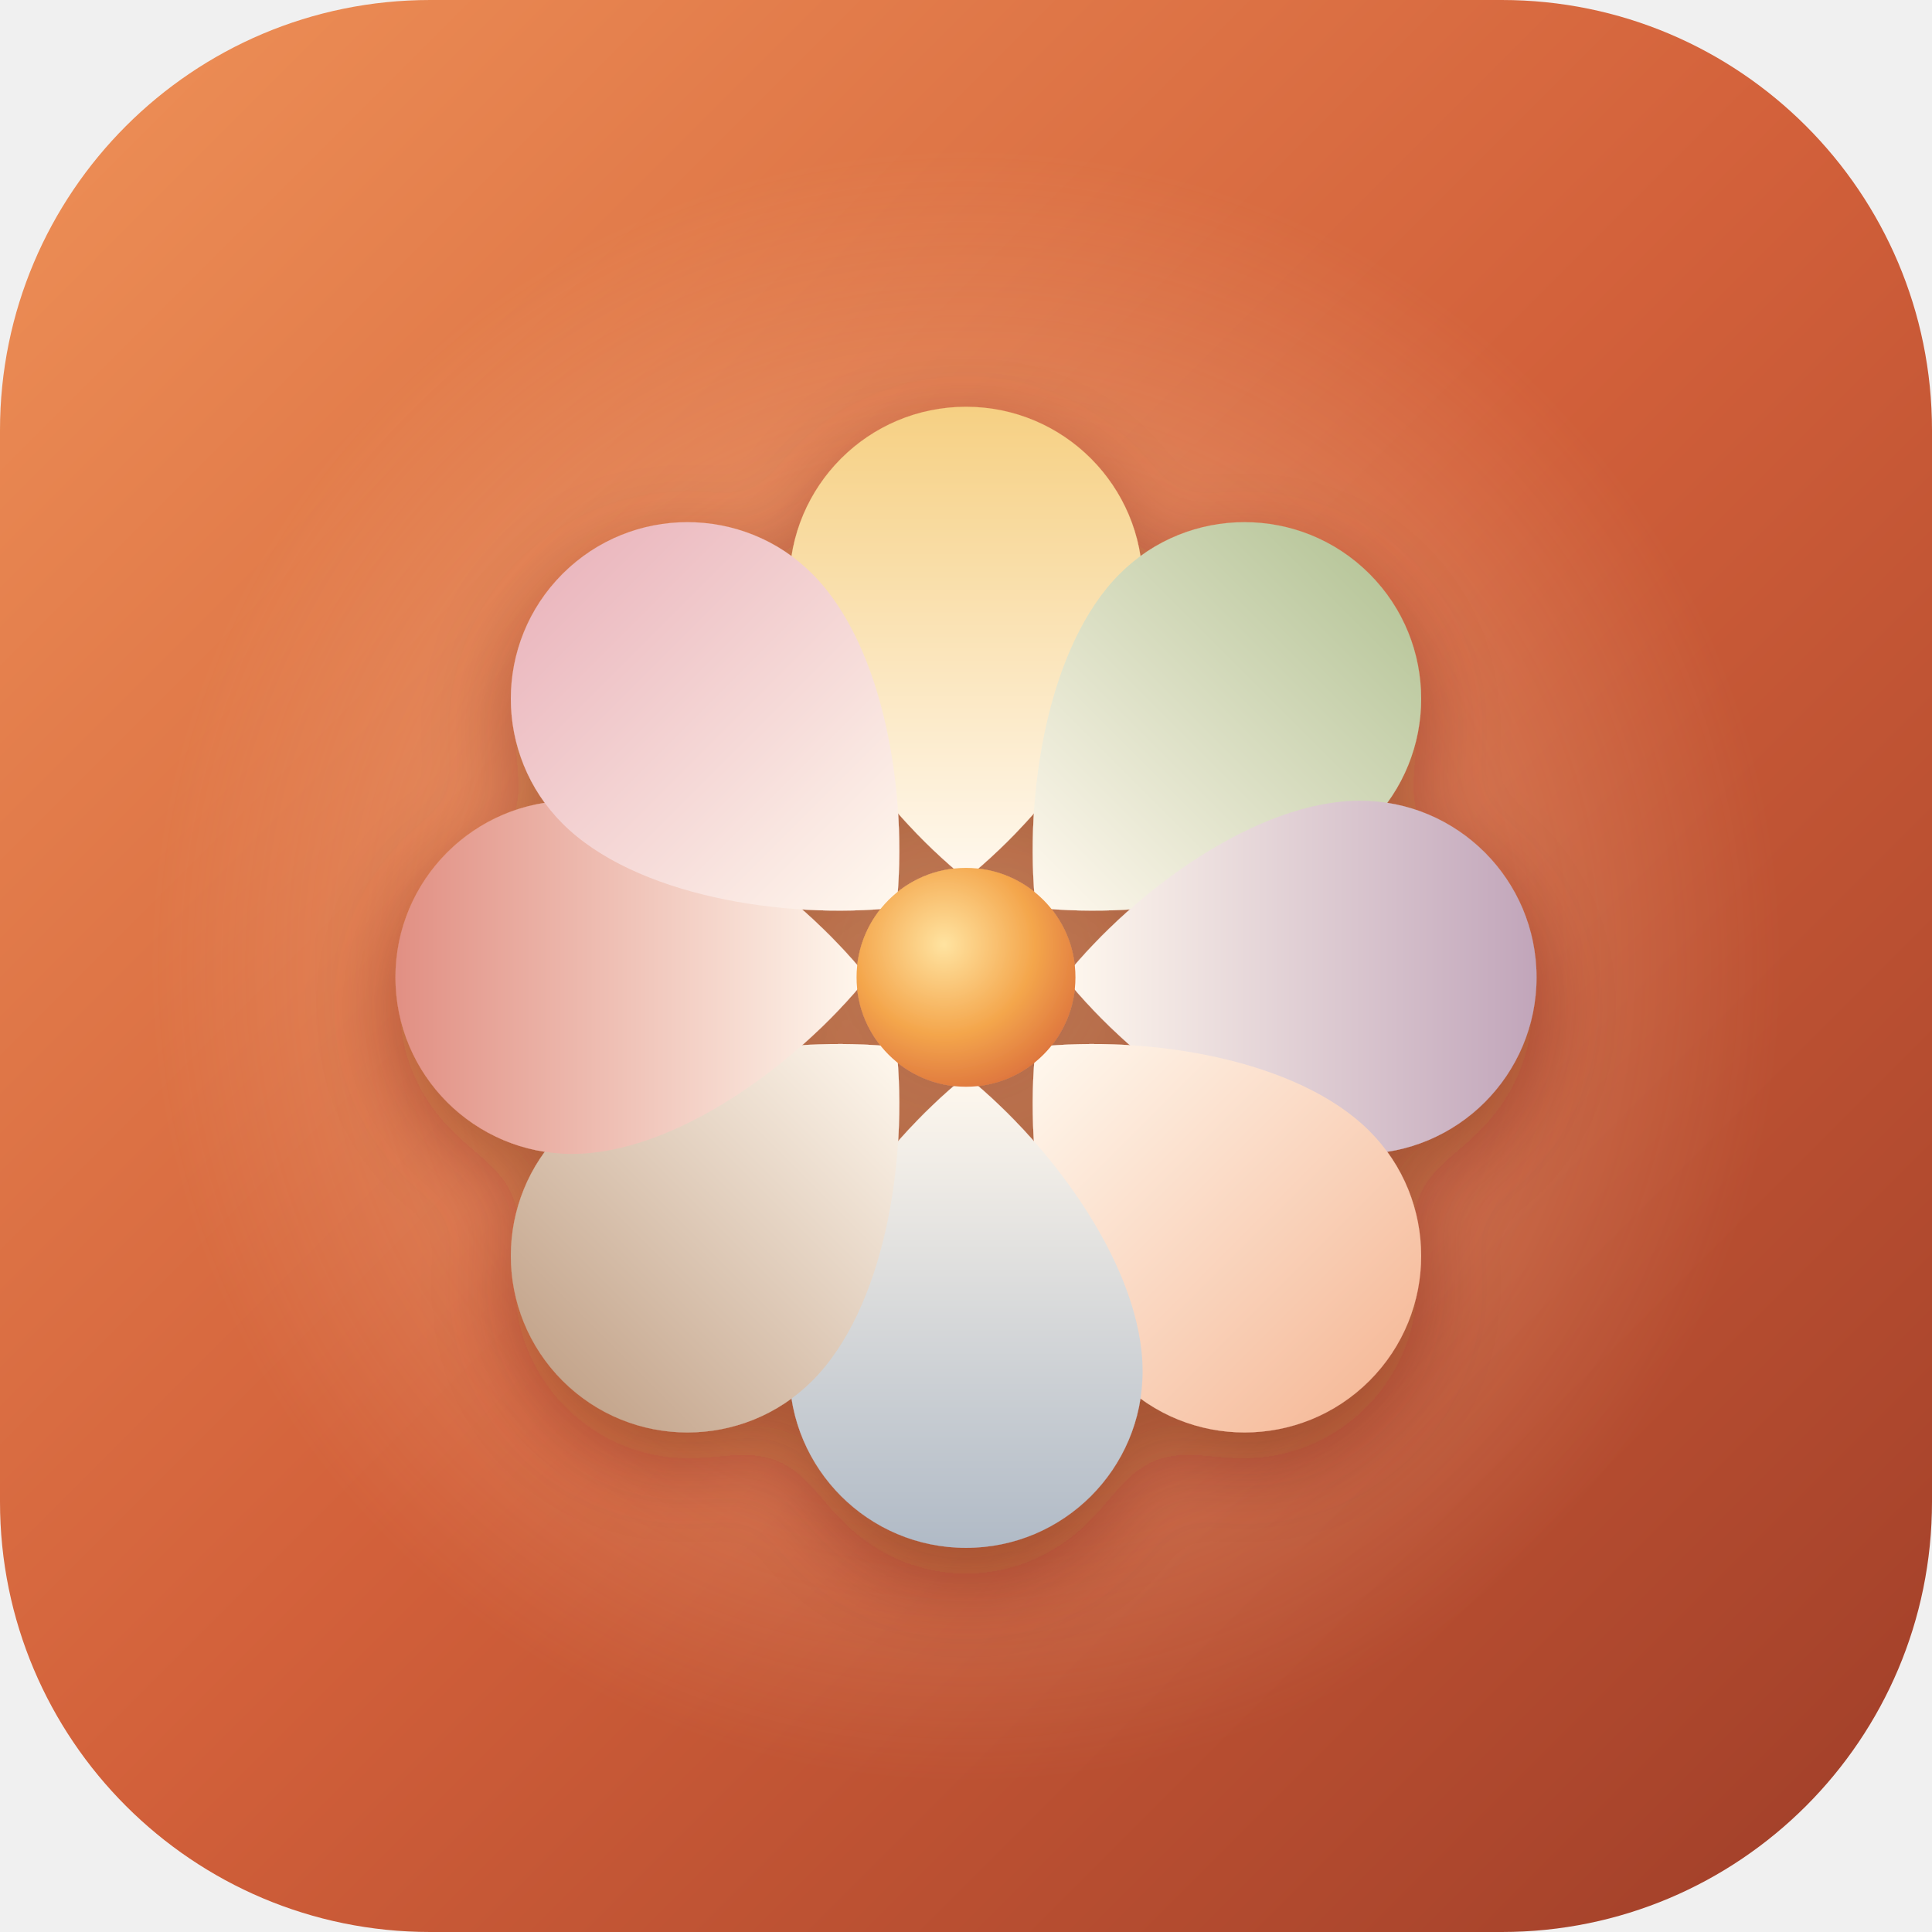
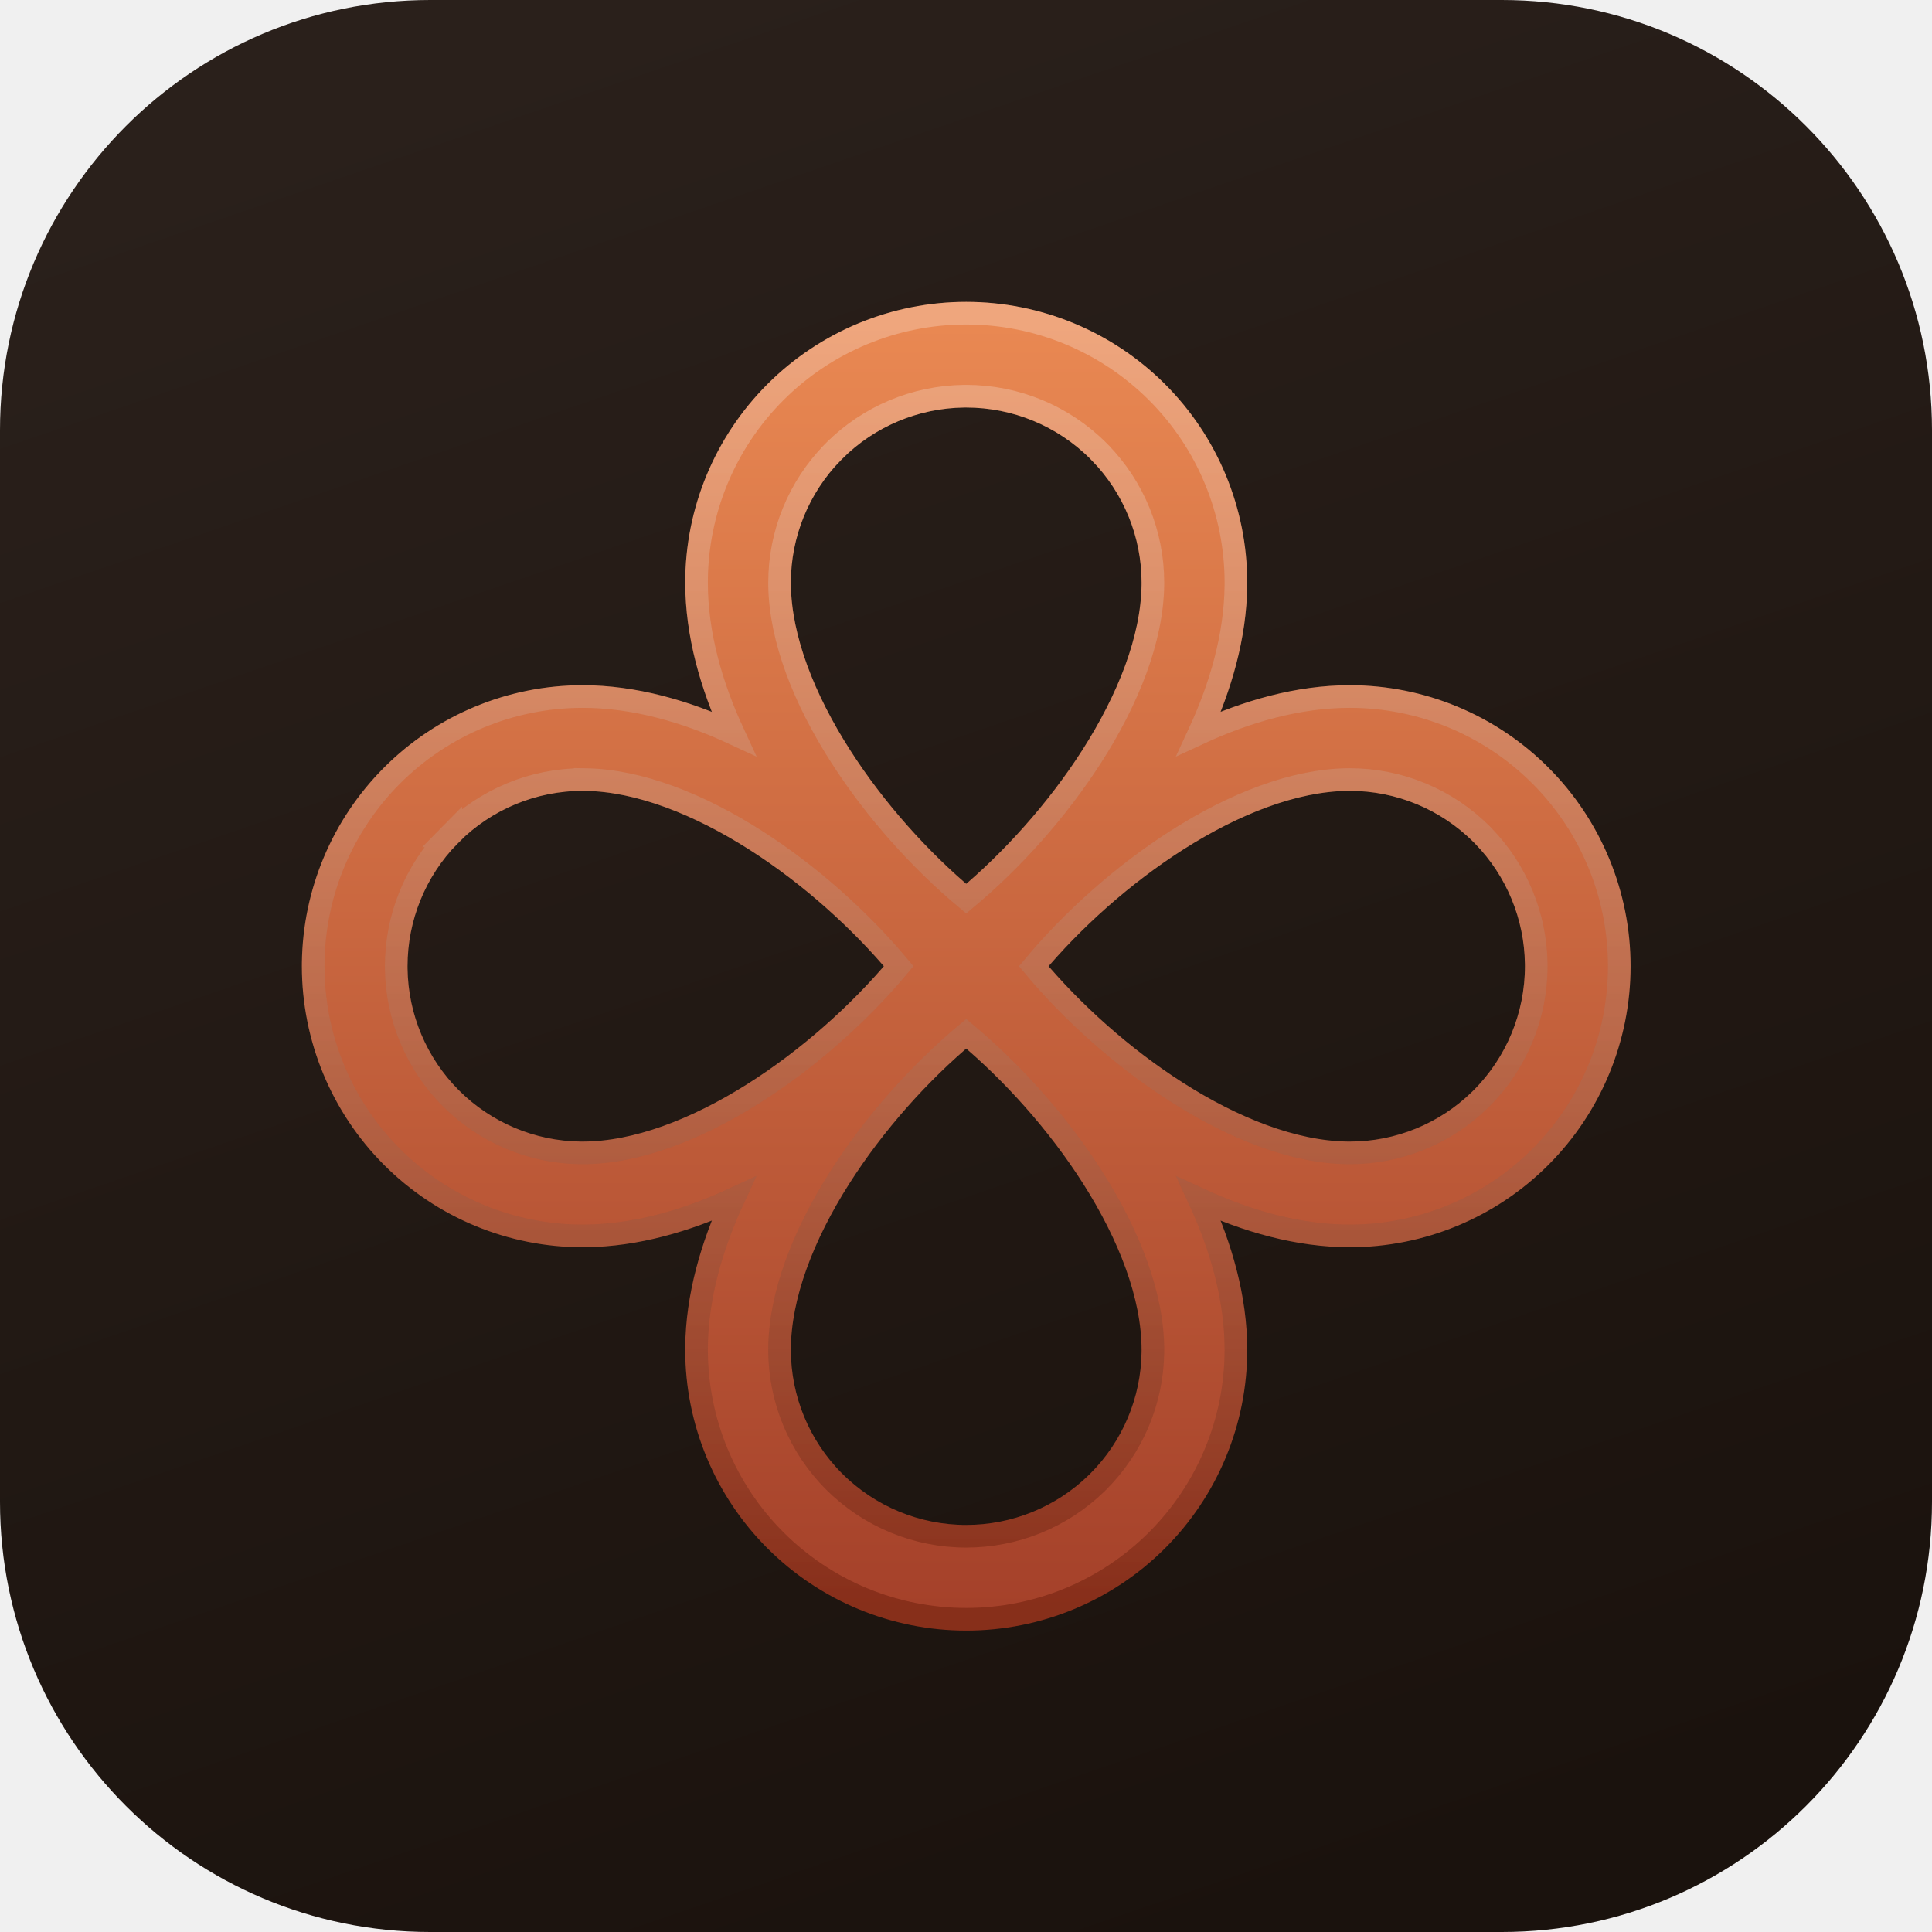
- <svg xmlns="http://www.w3.org/2000/svg" viewBox="0 0 1024 1024">
+ <svg xmlns="http://www.w3.org/2000/svg" width="1024" height="1024" viewBox="0 0 1024 1024" fill="none">
+   <g clip-path="url(#clip0_1265_277)">
+     <path d="M796 0H228C102.079 0 0 102.079 0 228V796C0 921.921 102.079 1024 228 1024H796C921.921 1024 1024 921.921 1024 796V228C1024 102.079 921.921 0 796 0Z" fill="url(#paint0_linear_1265_277)" />
+     <path d="M512.119 166C550.012 166 586.364 181.03 613.175 207.802C639.988 234.576 655.062 270.901 655.062 308.789L655.053 310.351C654.761 337.138 647.003 363.903 635.507 388.729C660.816 377.01 688.141 369.177 715.449 369.177C753.337 369.177 789.663 384.251 816.437 411.063C843.208 437.875 858.238 474.227 858.238 512.119C858.238 550.012 843.208 586.364 816.437 613.175C789.663 639.988 753.337 655.062 715.449 655.062C688.141 655.061 660.816 647.226 635.507 635.507C647.226 660.816 655.061 688.141 655.062 715.449C655.062 753.337 639.988 789.663 613.175 816.437C586.364 843.208 550.012 858.238 512.119 858.238C474.227 858.238 437.875 843.208 411.063 816.437C384.251 789.663 369.177 753.337 369.177 715.449L369.186 713.888C369.477 687.1 377.234 660.334 388.729 635.507C363.903 647.003 337.138 654.761 310.351 655.053L308.789 655.062C270.901 655.062 234.576 639.988 207.802 613.175C181.03 586.364 166 550.012 166 512.119L166.011 510.344C166.472 473.093 181.448 437.456 207.802 411.063C234.576 384.251 270.901 369.177 308.789 369.177C336.096 369.177 363.421 377.011 388.729 388.729C377.011 363.421 369.177 336.096 369.177 308.789C369.177 270.901 384.251 234.576 411.063 207.802C437.875 181.03 474.227 166 512.119 166ZM512.119 547.891C487.642 568.321 463.409 595.276 445.036 624.205C425.663 654.71 413.177 686.824 413.177 715.449C413.177 741.647 423.599 766.774 442.153 785.301C460.708 803.828 485.875 814.238 512.119 814.238C537.942 814.238 562.721 804.159 581.186 786.187L582.113 785.272C600.36 767.038 610.733 742.418 611.053 716.678L611.062 715.449C611.061 686.824 598.575 654.71 579.202 624.205C560.83 595.276 536.597 568.321 512.119 547.891ZM308.768 413.177C282.578 413.182 257.461 423.604 238.938 442.153L238.938 442.152L238.074 443.027L238.075 443.028C220.088 461.495 210 486.285 210 512.119L210.008 513.349C210.328 539.148 220.7 563.82 238.938 582.085C257.176 600.349 281.808 610.733 307.562 611.053H307.561L308.809 611.061C337.204 611.055 369.031 598.766 399.321 579.652C428.517 561.229 455.745 536.8 476.346 512.118C456.084 487.843 429.404 463.806 400.744 445.489C370.527 426.177 338.675 413.581 310.167 413.186V413.187L308.768 413.177ZM714.104 413.186C685.82 413.569 654.234 425.966 624.205 445.036C595.276 463.408 568.321 487.641 547.891 512.118C568.153 536.394 594.833 560.431 623.494 578.749C653.711 598.061 685.563 610.656 714.07 611.052H714.071L715.47 611.061C741.239 611.055 765.971 600.966 784.402 582.973L785.329 582.057C803.839 563.505 814.238 538.35 814.238 512.119L814.23 510.909C813.921 485.524 803.879 461.228 786.187 443.053L785.301 442.153C766.774 423.599 741.647 413.177 715.449 413.177L714.104 413.186ZM510.89 210.008C485.09 210.328 460.418 220.7 442.153 238.938L442.152 238.938L441.289 239.81L441.29 239.811C423.276 258.25 413.177 283.001 413.177 308.789L413.187 310.167C413.582 338.675 426.177 370.527 445.489 400.744C463.807 429.405 487.843 456.084 512.119 476.347C536.395 456.084 560.432 429.405 578.749 400.744C598.061 370.527 610.656 338.675 611.052 310.167L611.062 308.789C611.062 283.001 600.962 258.25 582.948 239.811V239.81L582.085 238.938V238.938C563.53 220.411 538.363 210 512.119 210L510.89 210.008Z" fill="url(#paint1_linear_1265_277)" />
+     <path d="M512.119 166C550.012 166 586.364 181.03 613.175 207.802C639.988 234.576 655.062 270.901 655.062 308.789L655.053 310.351C654.761 337.138 647.003 363.903 635.507 388.729C660.816 377.01 688.141 369.177 715.449 369.177C753.337 369.177 789.663 384.251 816.437 411.063C843.208 437.875 858.238 474.227 858.238 512.119C858.238 550.012 843.208 586.364 816.437 613.175C789.663 639.988 753.337 655.062 715.449 655.062C688.141 655.061 660.816 647.226 635.507 635.507C647.226 660.816 655.061 688.141 655.062 715.449C655.062 753.337 639.988 789.663 613.175 816.437C586.364 843.208 550.012 858.238 512.119 858.238C474.227 858.238 437.875 843.208 411.063 816.437C384.251 789.663 369.177 753.337 369.177 715.449L369.186 713.888C369.477 687.1 377.234 660.334 388.729 635.507C363.903 647.003 337.138 654.761 310.351 655.053L308.789 655.062C270.901 655.062 234.576 639.988 207.802 613.175C181.03 586.364 166 550.012 166 512.119L166.011 510.344C166.472 473.093 181.448 437.456 207.802 411.063C234.576 384.251 270.901 369.177 308.789 369.177C336.096 369.177 363.421 377.011 388.729 388.729C377.011 363.421 369.177 336.096 369.177 308.789C369.177 270.901 384.251 234.576 411.063 207.802C437.875 181.03 474.227 166 512.119 166ZM512.119 547.891C487.642 568.321 463.409 595.276 445.036 624.205C425.663 654.71 413.177 686.824 413.177 715.449C413.177 741.647 423.599 766.774 442.153 785.301C460.708 803.828 485.875 814.238 512.119 814.238C537.942 814.238 562.721 804.159 581.186 786.187L582.113 785.272C600.36 767.038 610.733 742.418 611.053 716.678L611.062 715.449C611.061 686.824 598.575 654.71 579.202 624.205C560.83 595.276 536.597 568.321 512.119 547.891ZM308.768 413.177C282.578 413.182 257.461 423.604 238.938 442.153L238.938 442.152L238.074 443.027L238.075 443.028C220.088 461.495 210 486.285 210 512.119L210.008 513.349C210.328 539.148 220.7 563.82 238.938 582.085C257.176 600.349 281.808 610.733 307.562 611.053H307.561L308.809 611.061C337.204 611.055 369.031 598.766 399.321 579.652C428.517 561.229 455.745 536.8 476.346 512.118C456.084 487.843 429.404 463.806 400.744 445.489C370.527 426.177 338.675 413.581 310.167 413.186V413.187L308.768 413.177ZM714.104 413.186C685.82 413.569 654.234 425.966 624.205 445.036C595.276 463.408 568.321 487.641 547.891 512.118C568.153 536.394 594.833 560.431 623.494 578.749C653.711 598.061 685.563 610.656 714.07 611.052H714.071L715.47 611.061C741.239 611.055 765.971 600.966 784.402 582.973L785.329 582.057C803.839 563.505 814.238 538.35 814.238 512.119L814.23 510.909C813.921 485.524 803.879 461.228 786.187 443.053L785.301 442.153C766.774 423.599 741.647 413.177 715.449 413.177L714.104 413.186ZM510.89 210.008C485.09 210.328 460.418 220.7 442.153 238.938L442.152 238.938L441.289 239.81L441.29 239.811C423.276 258.25 413.177 283.001 413.177 308.789L413.187 310.167C413.582 338.675 426.177 370.527 445.489 400.744C463.807 429.405 487.843 456.084 512.119 476.347C536.395 456.084 560.432 429.405 578.749 400.744C598.061 370.527 610.656 338.675 611.052 310.167L611.062 308.789C611.062 283.001 600.962 258.25 582.948 239.811V239.81L582.085 238.938V238.938C563.53 220.411 538.363 210 512.119 210L510.89 210.008Z" stroke="url(#paint2_linear_1265_277)" stroke-width="12" />
+     <path d="M512.119 166C550.012 166 586.364 181.03 613.175 207.802C639.988 234.576 655.062 270.901 655.062 308.789L655.053 310.351C654.761 337.138 647.003 363.903 635.507 388.729C660.816 377.01 688.141 369.177 715.449 369.177C753.337 369.177 789.663 384.251 816.437 411.063C843.208 437.875 858.238 474.227 858.238 512.119C858.238 550.012 843.208 586.364 816.437 613.175C789.663 639.988 753.337 655.062 715.449 655.062C688.141 655.061 660.816 647.226 635.507 635.507C647.226 660.816 655.061 688.141 655.062 715.449C655.062 753.337 639.988 789.663 613.175 816.437C586.364 843.208 550.012 858.238 512.119 858.238C474.227 858.238 437.875 843.208 411.063 816.437C384.251 789.663 369.177 753.337 369.177 715.449L369.186 713.888C369.477 687.1 377.234 660.334 388.729 635.507C363.903 647.003 337.138 654.761 310.351 655.053L308.789 655.062C270.901 655.062 234.576 639.988 207.802 613.175C181.03 586.364 166 550.012 166 512.119L166.011 510.344C166.472 473.093 181.448 437.456 207.802 411.063C234.576 384.251 270.901 369.177 308.789 369.177C336.096 369.177 363.421 377.011 388.729 388.729C377.011 363.421 369.177 336.096 369.177 308.789C369.177 270.901 384.251 234.576 411.063 207.802C437.875 181.03 474.227 166 512.119 166ZM512.119 547.891C487.642 568.321 463.409 595.276 445.036 624.205C425.663 654.71 413.177 686.824 413.177 715.449C413.177 741.647 423.599 766.774 442.153 785.301C460.708 803.828 485.875 814.238 512.119 814.238C537.942 814.238 562.721 804.159 581.186 786.187L582.113 785.272C600.36 767.038 610.733 742.418 611.053 716.678L611.062 715.449C611.061 686.824 598.575 654.71 579.202 624.205C560.83 595.276 536.597 568.321 512.119 547.891ZM308.768 413.177C282.578 413.182 257.461 423.604 238.938 442.153L238.938 442.152L238.074 443.027L238.075 443.028C220.088 461.495 210 486.285 210 512.119L210.008 513.349C210.328 539.148 220.7 563.82 238.938 582.085C257.176 600.349 281.808 610.733 307.562 611.053H307.561L308.809 611.061C337.204 611.055 369.031 598.766 399.321 579.652C428.517 561.229 455.745 536.8 476.346 512.118C456.084 487.843 429.404 463.806 400.744 445.489C370.527 426.177 338.675 413.581 310.167 413.186V413.187L308.768 413.177ZM714.104 413.186C685.82 413.569 654.234 425.966 624.205 445.036C595.276 463.408 568.321 487.641 547.891 512.118C568.153 536.394 594.833 560.431 623.494 578.749C653.711 598.061 685.563 610.656 714.07 611.052H714.071L715.47 611.061C741.239 611.055 765.971 600.966 784.402 582.973L785.329 582.057C803.839 563.505 814.238 538.35 814.238 512.119L814.23 510.909C813.921 485.524 803.879 461.228 786.187 443.053L785.301 442.153C766.774 423.599 741.647 413.177 715.449 413.177L714.104 413.186ZM510.89 210.008C485.09 210.328 460.418 220.7 442.153 238.938L442.152 238.938L441.289 239.81L441.29 239.811C423.276 258.25 413.177 283.001 413.177 308.789L413.187 310.167C413.582 338.675 426.177 370.527 445.489 400.744C463.807 429.405 487.843 456.084 512.119 476.347C536.395 456.084 560.432 429.405 578.749 400.744C598.061 370.527 610.656 338.675 611.052 310.167L611.062 308.789C611.062 283.001 600.962 258.25 582.948 239.811V239.81L582.085 238.938V238.938C563.53 220.411 538.363 210 512.119 210L510.89 210.008Z" stroke="url(#paint3_linear_1265_277)" stroke-opacity="0.25" style="mix-blend-mode:plus-lighter" stroke-width="12" />
+   </g>
  <defs>
-     <linearGradient id="bg" x1="0" y1="0" x2="1" y2="1">
-       <stop offset="0" stop-color="#EF9258" />
-       <stop offset=".5" stop-color="#D2603A" />
-       <stop offset="1" stop-color="#9E3D28" />
+     <linearGradient id="paint0_linear_1265_277" x1="336.516" y1="-4.03632e-06" x2="687.484" y2="1024" gradientUnits="userSpaceOnUse">
+       <stop stop-color="#2A201B" />
+       <stop offset="1" stop-color="#1A120D" />
    </linearGradient>
-     <radialGradient id="glow" cx=".5" cy=".5" r=".5">
-       <stop offset="0" stop-color="#FFD9B0" stop-opacity=".55" />
-       <stop offset="1" stop-color="#FFD9B0" stop-opacity="0" />
-     </radialGradient>
-     <radialGradient id="core" cx=".4" cy=".35" r=".75">
-       <stop offset="0" stop-color="#FFE3A0" />
-       <stop offset=".55" stop-color="#F4A64C" />
-       <stop offset="1" stop-color="#D96A3A" />
-     </radialGradient>
-     <linearGradient id="p0" x1="0" y1="1" x2="0" y2="0">
-       <stop offset="0" stop-color="#FFF8EE" />
-       <stop offset="1" stop-color="#F6D083" />
+     <linearGradient id="paint1_linear_1265_277" x1="512.119" y1="172" x2="512.119" y2="852.238" gradientUnits="userSpaceOnUse">
+       <stop stop-color="#E98852" />
+       <stop offset="1" stop-color="#A5412A" />
    </linearGradient>
-     <linearGradient id="p1" x1="0" y1="1" x2="0" y2="0">
-       <stop offset="0" stop-color="#FFF8EE" />
-       <stop offset="1" stop-color="#B9C79C" />
+     <linearGradient id="paint2_linear_1265_277" x1="512.119" y1="172" x2="512.119" y2="852.238" gradientUnits="userSpaceOnUse">
+       <stop stop-color="#E98852" />
+       <stop offset="1" stop-color="#822611" />
    </linearGradient>
-     <linearGradient id="p2" x1="0" y1="1" x2="0" y2="0">
-       <stop offset="0" stop-color="#FFF8EE" />
-       <stop offset="1" stop-color="#C1A5BA" />
+     <linearGradient id="paint3_linear_1265_277" x1="512.119" y1="172" x2="512.119" y2="852.238" gradientUnits="userSpaceOnUse">
+       <stop stop-color="white" />
+       <stop offset="1" stop-color="white" stop-opacity="0.15" />
    </linearGradient>
-     <linearGradient id="p3" x1="0" y1="1" x2="0" y2="0">
-       <stop offset="0" stop-color="#FFF8EE" />
-       <stop offset="1" stop-color="#F6BC9C" />
-     </linearGradient>
-     <linearGradient id="p4" x1="0" y1="1" x2="0" y2="0">
-       <stop offset="0" stop-color="#FFF8EE" />
-       <stop offset="1" stop-color="#B0BAC6" />
-     </linearGradient>
-     <linearGradient id="p5" x1="0" y1="1" x2="0" y2="0">
-       <stop offset="0" stop-color="#FFF8EE" />
-       <stop offset="1" stop-color="#C4A58C" />
-     </linearGradient>
-     <linearGradient id="p6" x1="0" y1="1" x2="0" y2="0">
-       <stop offset="0" stop-color="#FFF8EE" />
-       <stop offset="1" stop-color="#E18F83" />
-     </linearGradient>
-     <linearGradient id="p7" x1="0" y1="1" x2="0" y2="0">
-       <stop offset="0" stop-color="#FFF8EE" />
-       <stop offset="1" stop-color="#EBB8BF" />
-     </linearGradient>
-     <filter id="soft" x="-30%" y="-30%" width="160%" height="160%">
-       <feDropShadow dx="0" dy="16" stdDeviation="22" flood-color="#5E1F0F" flood-opacity=".38" />
-     </filter>
+     <clipPath id="clip0_1265_277">
+       <rect width="1024" height="1024" fill="white" />
+     </clipPath>
  </defs>
-   <rect width="1024" height="1024" rx="228" fill="url(#bg)" />
-   <circle cx="512" cy="512" r="440" fill="url(#glow)" />
-   <g transform="translate(512 518)" filter="url(#soft)">
-     <path d="M0 -58 C 52 -100 104 -172 104 -232 A 104 104 0 0 0 -104 -232 C -104 -172 -52 -100 0 -58 Z" fill="url(#p0)" transform="rotate(0) scale(.9)" />
-     <path d="M0 -58 C 52 -100 104 -172 104 -232 A 104 104 0 0 0 -104 -232 C -104 -172 -52 -100 0 -58 Z" fill="url(#p1)" transform="rotate(45) scale(.9)" />
-     <path d="M0 -58 C 52 -100 104 -172 104 -232 A 104 104 0 0 0 -104 -232 C -104 -172 -52 -100 0 -58 Z" fill="url(#p2)" transform="rotate(90) scale(.9)" />
-     <path d="M0 -58 C 52 -100 104 -172 104 -232 A 104 104 0 0 0 -104 -232 C -104 -172 -52 -100 0 -58 Z" fill="url(#p3)" transform="rotate(135) scale(.9)" />
-     <path d="M0 -58 C 52 -100 104 -172 104 -232 A 104 104 0 0 0 -104 -232 C -104 -172 -52 -100 0 -58 Z" fill="url(#p4)" transform="rotate(180) scale(.9)" />
-     <path d="M0 -58 C 52 -100 104 -172 104 -232 A 104 104 0 0 0 -104 -232 C -104 -172 -52 -100 0 -58 Z" fill="url(#p5)" transform="rotate(225) scale(.9)" />
-     <path d="M0 -58 C 52 -100 104 -172 104 -232 A 104 104 0 0 0 -104 -232 C -104 -172 -52 -100 0 -58 Z" fill="url(#p6)" transform="rotate(270) scale(.9)" />
-     <path d="M0 -58 C 52 -100 104 -172 104 -232 A 104 104 0 0 0 -104 -232 C -104 -172 -52 -100 0 -58 Z" fill="url(#p7)" transform="rotate(315) scale(.9)" />
-     <circle r="58.0" fill="url(#core)" />
-   </g>
</svg>
